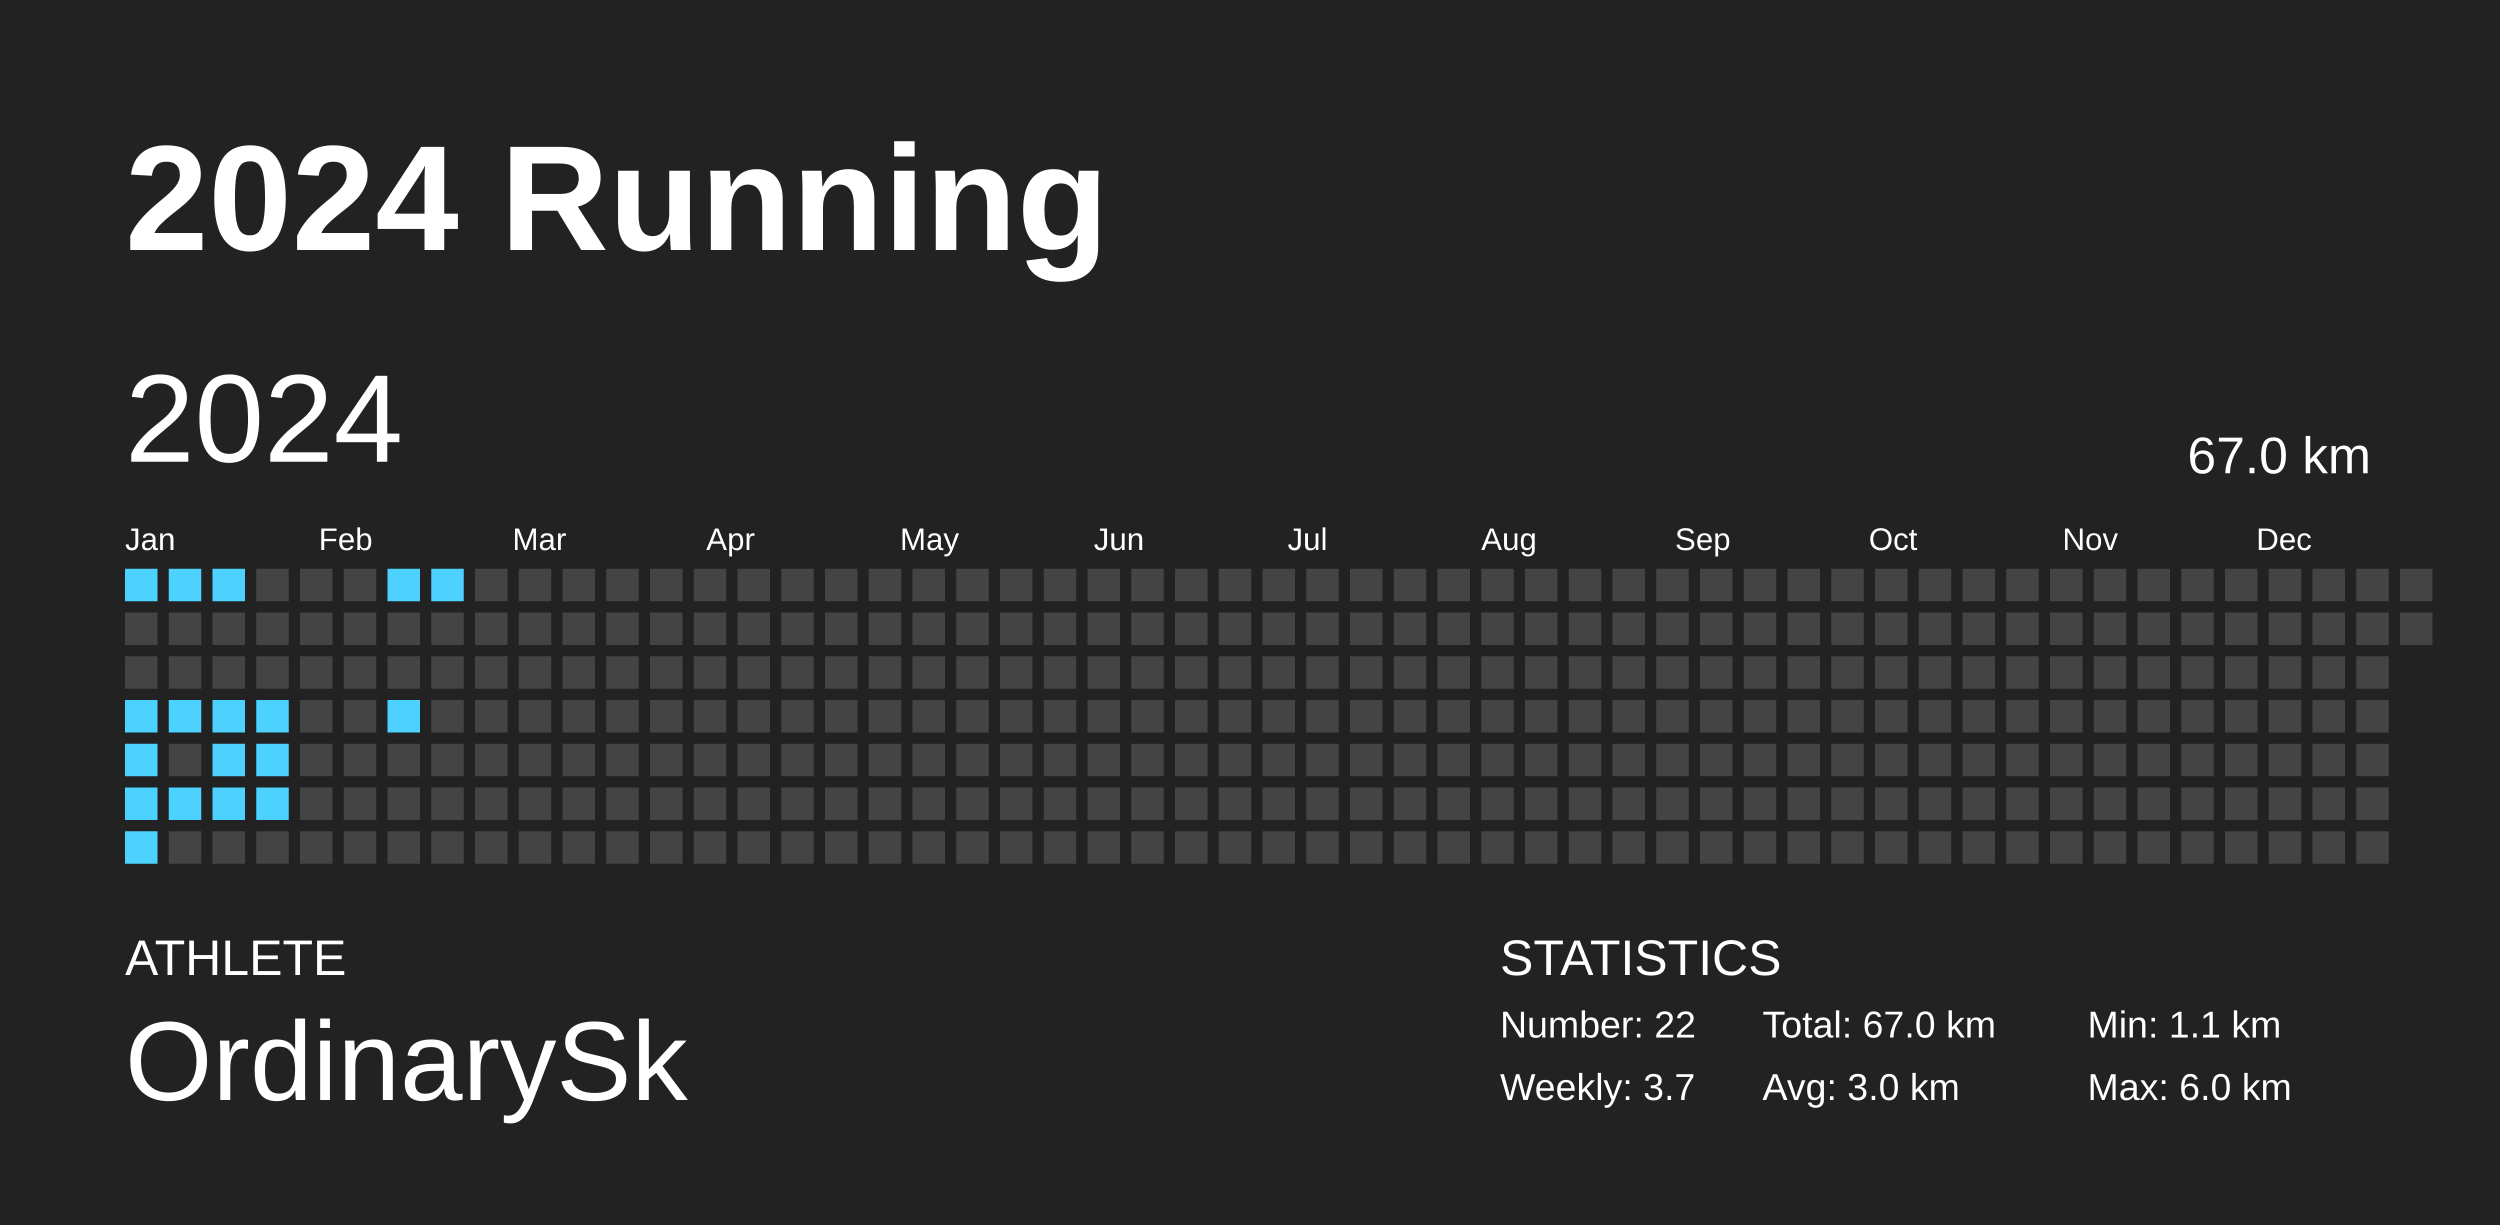
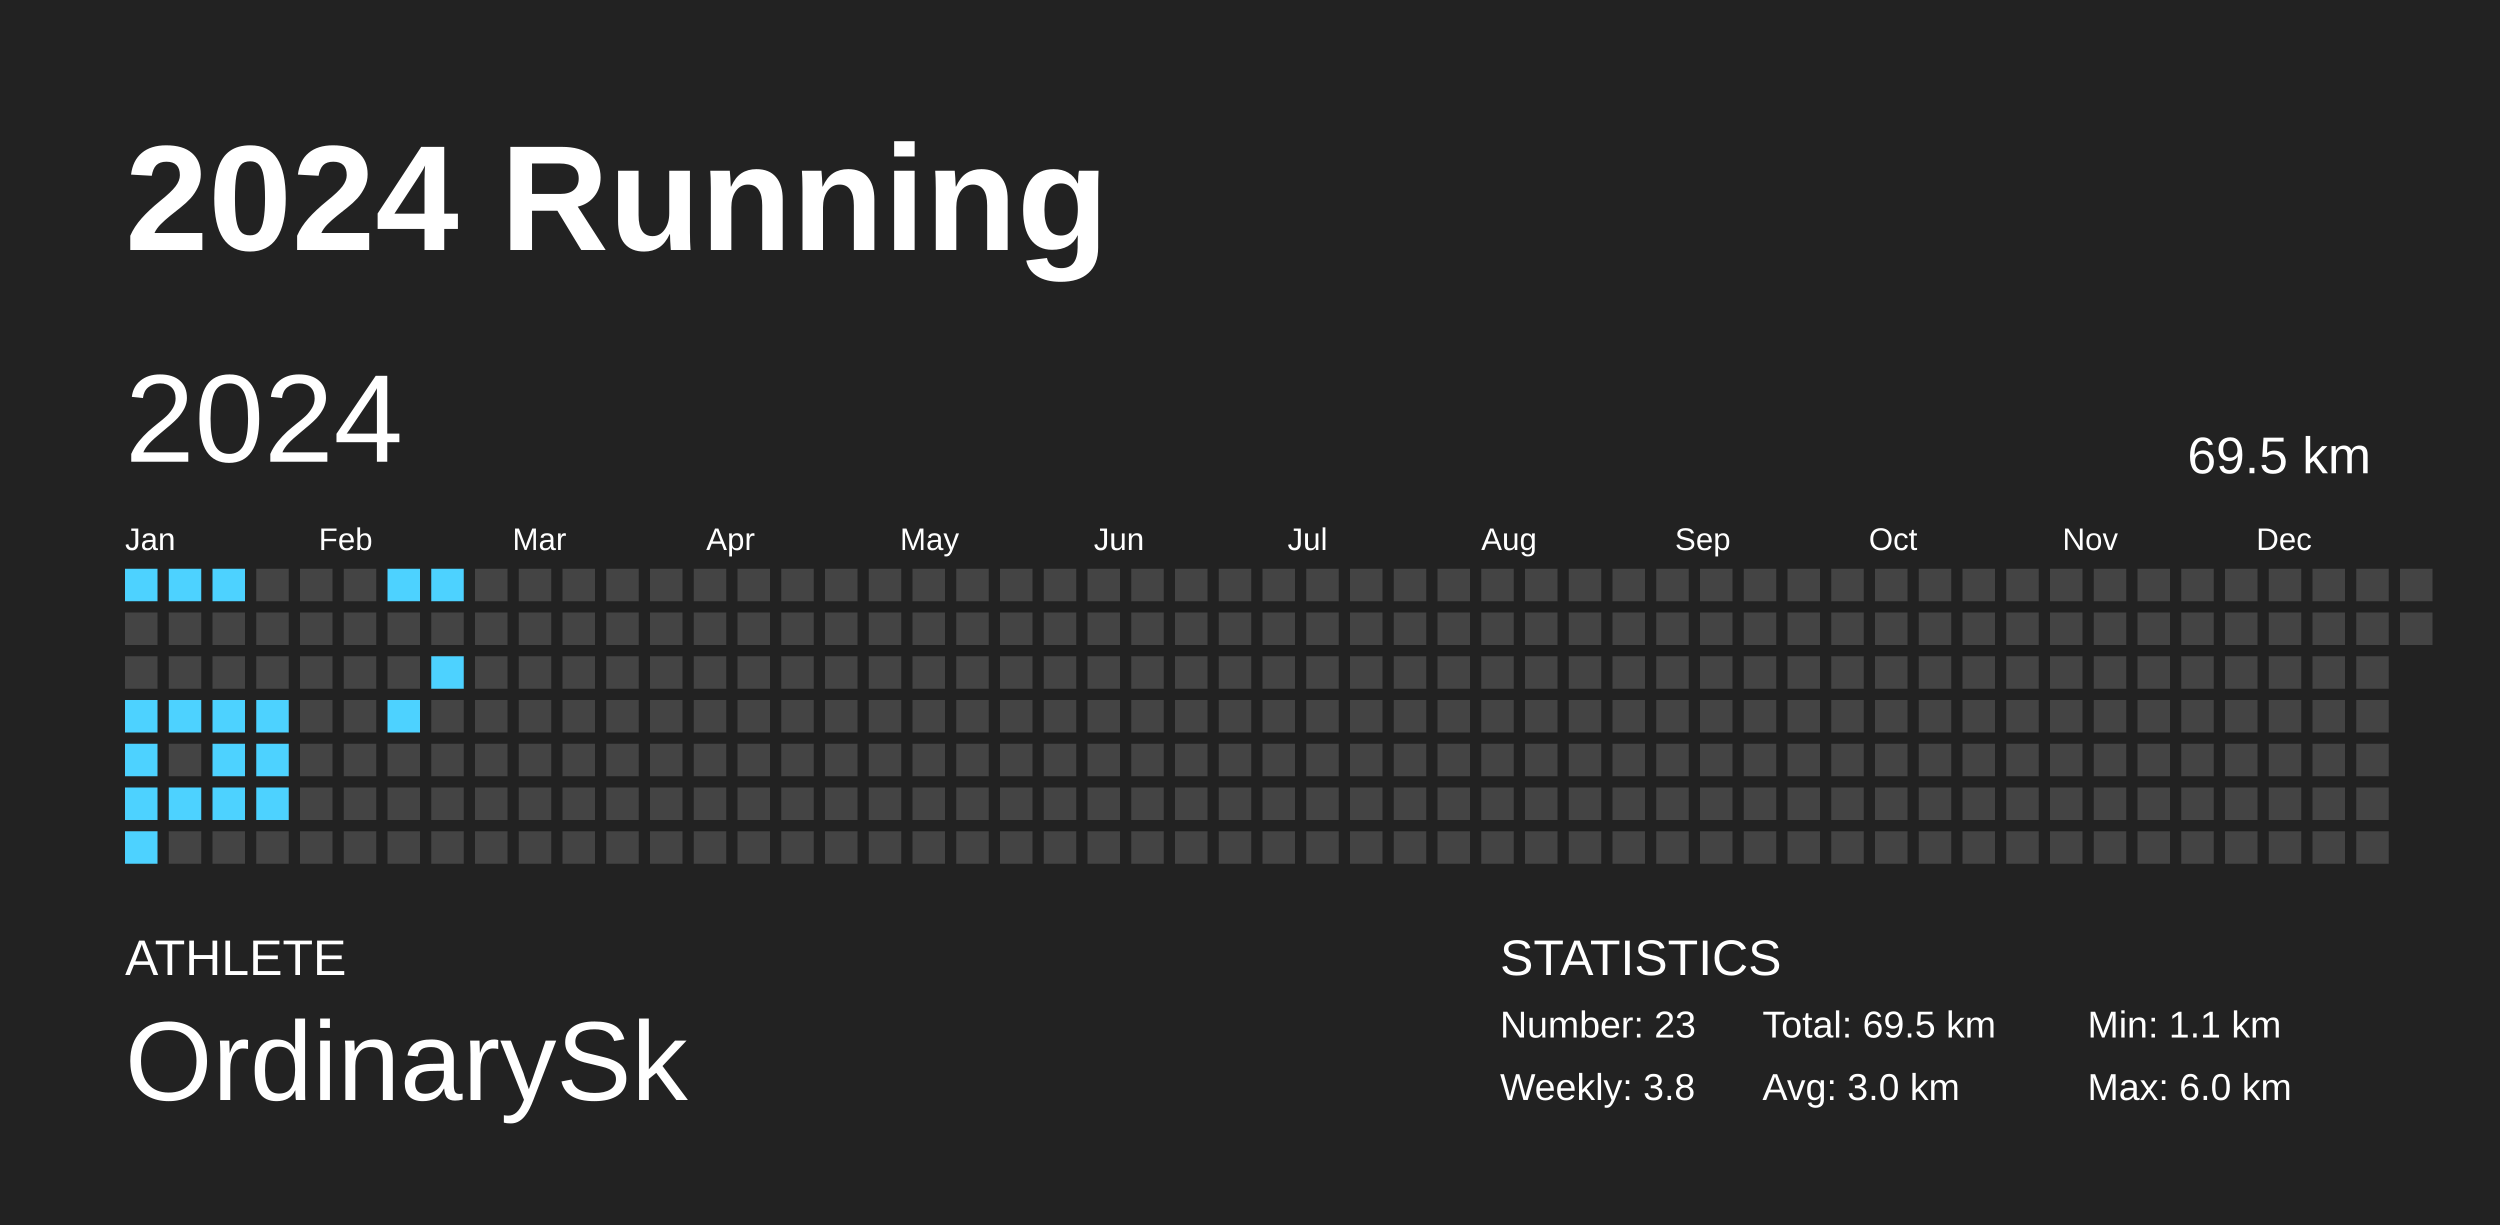
<svg xmlns="http://www.w3.org/2000/svg" baseProfile="full" height="98mm" version="1.1" viewBox="0,0,200,98" width="200mm">
  <defs />
  <rect fill="#222222" height="98" width="200" x="0" y="0" />
  <text fill="#FFFFFF" style="font-size:12px; font-family:Arial; font-weight:bold;" x="10" y="20">2024 Running</text>
  <text fill="#FFFFFF" style="font-size:4px; font-family:Arial" x="10" y="78">ATHLETE</text>
  <text fill="#FFFFFF" style="font-size:9px; font-family:Arial" x="10" y="88">OrdinarySk</text>
  <text fill="#FFFFFF" style="font-size:4px; font-family:Arial" x="120" y="78">STATISTICS</text>
-   <text fill="#FFFFFF" style="font-size:3px; font-family:Arial" x="120" y="83">Number: 22</text>
-   <text fill="#FFFFFF" style="font-size:3px; font-family:Arial" x="120" y="88">Weekly: 3.7</text>
-   <text fill="#FFFFFF" style="font-size:3px; font-family:Arial" x="141" y="83">Total: 67.0 km</text>
+   <text fill="#FFFFFF" style="font-size:3px; font-family:Arial" x="120" y="83">Number: 23</text>
+   <text fill="#FFFFFF" style="font-size:3px; font-family:Arial" x="120" y="88">Weekly: 3.8</text>
+   <text fill="#FFFFFF" style="font-size:3px; font-family:Arial" x="141" y="83">Total: 69.5 km</text>
  <text fill="#FFFFFF" style="font-size:3px; font-family:Arial" x="141" y="88">Avg: 3.0 km</text>
  <text fill="#FFFFFF" style="font-size:3px; font-family:Arial" x="167" y="83">Min: 1.1 km</text>
  <text fill="#FFFFFF" style="font-size:3px; font-family:Arial" x="167" y="88">Max: 6.0 km</text>
  <text dominant-baseline="hanging" fill="#FFFFFF" style="font-size:10.0px; font-family:Arial;" x="10" y="30">2024</text>
-   <text dominant-baseline="hanging" fill="#FFFFFF" style="font-size:4.125px; font-family:Arial;" x="175" y="35">67.0 km</text>
+   <text dominant-baseline="hanging" fill="#FFFFFF" style="font-size:4.125px; font-family:Arial;" x="175" y="35">69.5 km</text>
  <text fill="#FFFFFF" style="font-size:2.5px; font-family:Arial" x="10.0" y="44">Jan</text>
  <text fill="#FFFFFF" style="font-size:2.5px; font-family:Arial" x="25.5" y="44">Feb</text>
  <text fill="#FFFFFF" style="font-size:2.5px; font-family:Arial" x="41.0" y="44">Mar</text>
  <text fill="#FFFFFF" style="font-size:2.5px; font-family:Arial" x="56.5" y="44">Apr</text>
  <text fill="#FFFFFF" style="font-size:2.5px; font-family:Arial" x="72.0" y="44">May</text>
  <text fill="#FFFFFF" style="font-size:2.5px; font-family:Arial" x="87.5" y="44">Jun</text>
  <text fill="#FFFFFF" style="font-size:2.5px; font-family:Arial" x="103.0" y="44">Jul</text>
  <text fill="#FFFFFF" style="font-size:2.5px; font-family:Arial" x="118.5" y="44">Aug</text>
  <text fill="#FFFFFF" style="font-size:2.5px; font-family:Arial" x="134.0" y="44">Sep</text>
  <text fill="#FFFFFF" style="font-size:2.5px; font-family:Arial" x="149.5" y="44">Oct</text>
  <text fill="#FFFFFF" style="font-size:2.5px; font-family:Arial" x="165.0" y="44">Nov</text>
  <text fill="#FFFFFF" style="font-size:2.5px; font-family:Arial" x="180.5" y="44">Dec</text>
  <rect fill="#4dd2ff" height="2.6" width="2.6" x="10.0" y="45.5" />
  <rect fill="#444444" height="2.6" width="2.6" x="10.0" y="49.0" />
  <rect fill="#444444" height="2.6" width="2.6" x="10.0" y="52.5" />
  <rect fill="#4dd2ff" height="2.6" width="2.6" x="10.0" y="56.0" />
  <rect fill="#4dd2ff" height="2.6" width="2.6" x="10.0" y="59.5" />
  <rect fill="#4dd2ff" height="2.6" width="2.6" x="10.0" y="63.0" />
  <rect fill="#4dd2ff" height="2.6" width="2.6" x="10.0" y="66.5" />
  <rect fill="#4dd2ff" height="2.6" width="2.6" x="13.5" y="45.5" />
  <rect fill="#444444" height="2.6" width="2.6" x="13.5" y="49.0" />
  <rect fill="#444444" height="2.6" width="2.6" x="13.5" y="52.5" />
  <rect fill="#4dd2ff" height="2.6" width="2.6" x="13.5" y="56.0" />
  <rect fill="#444444" height="2.6" width="2.6" x="13.5" y="59.5" />
  <rect fill="#4dd2ff" height="2.6" width="2.6" x="13.5" y="63.0" />
  <rect fill="#444444" height="2.6" width="2.6" x="13.5" y="66.5" />
  <rect fill="#4dd2ff" height="2.6" width="2.6" x="17.0" y="45.5" />
  <rect fill="#444444" height="2.6" width="2.6" x="17.0" y="49.0" />
  <rect fill="#444444" height="2.6" width="2.6" x="17.0" y="52.5" />
  <rect fill="#4dd2ff" height="2.6" width="2.6" x="17.0" y="56.0" />
  <rect fill="#4dd2ff" height="2.6" width="2.6" x="17.0" y="59.5" />
  <rect fill="#4dd2ff" height="2.6" width="2.6" x="17.0" y="63.0" />
  <rect fill="#444444" height="2.6" width="2.6" x="17.0" y="66.5" />
  <rect fill="#444444" height="2.6" width="2.6" x="20.5" y="45.5" />
  <rect fill="#444444" height="2.6" width="2.6" x="20.5" y="49.0" />
  <rect fill="#444444" height="2.6" width="2.6" x="20.5" y="52.5" />
  <rect fill="#4dd2ff" height="2.6" width="2.6" x="20.5" y="56.0" />
  <rect fill="#4dd2ff" height="2.6" width="2.6" x="20.5" y="59.5" />
  <rect fill="#4dd2ff" height="2.6" width="2.6" x="20.5" y="63.0" />
  <rect fill="#444444" height="2.6" width="2.6" x="20.5" y="66.5" />
  <rect fill="#444444" height="2.6" width="2.6" x="24.0" y="45.5" />
  <rect fill="#444444" height="2.6" width="2.6" x="24.0" y="49.0" />
  <rect fill="#444444" height="2.6" width="2.6" x="24.0" y="52.5" />
  <rect fill="#444444" height="2.6" width="2.6" x="24.0" y="56.0" />
  <rect fill="#444444" height="2.6" width="2.6" x="24.0" y="59.5" />
  <rect fill="#444444" height="2.6" width="2.6" x="24.0" y="63.0" />
  <rect fill="#444444" height="2.6" width="2.6" x="24.0" y="66.5" />
  <rect fill="#444444" height="2.6" width="2.6" x="27.5" y="45.5" />
  <rect fill="#444444" height="2.6" width="2.6" x="27.5" y="49.0" />
  <rect fill="#444444" height="2.6" width="2.6" x="27.5" y="52.5" />
  <rect fill="#444444" height="2.6" width="2.6" x="27.5" y="56.0" />
  <rect fill="#444444" height="2.6" width="2.6" x="27.5" y="59.5" />
  <rect fill="#444444" height="2.6" width="2.6" x="27.5" y="63.0" />
  <rect fill="#444444" height="2.6" width="2.6" x="27.5" y="66.5" />
  <rect fill="#4dd2ff" height="2.6" width="2.6" x="31.0" y="45.5" />
  <rect fill="#444444" height="2.6" width="2.6" x="31.0" y="49.0" />
  <rect fill="#444444" height="2.6" width="2.6" x="31.0" y="52.5" />
  <rect fill="#4dd2ff" height="2.6" width="2.6" x="31.0" y="56.0" />
  <rect fill="#444444" height="2.6" width="2.6" x="31.0" y="59.5" />
  <rect fill="#444444" height="2.6" width="2.6" x="31.0" y="63.0" />
  <rect fill="#444444" height="2.6" width="2.6" x="31.0" y="66.5" />
  <rect fill="#4dd2ff" height="2.6" width="2.6" x="34.5" y="45.5" />
  <rect fill="#444444" height="2.6" width="2.6" x="34.5" y="49.0" />
-   <rect fill="#444444" height="2.6" width="2.6" x="34.5" y="52.5" />
+   <rect fill="#4dd2ff" height="2.6" width="2.6" x="34.5" y="52.5" />
  <rect fill="#444444" height="2.6" width="2.6" x="34.5" y="56.0" />
  <rect fill="#444444" height="2.6" width="2.6" x="34.5" y="59.5" />
  <rect fill="#444444" height="2.6" width="2.6" x="34.5" y="63.0" />
  <rect fill="#444444" height="2.6" width="2.6" x="34.5" y="66.5" />
  <rect fill="#444444" height="2.6" width="2.6" x="38.0" y="45.5" />
  <rect fill="#444444" height="2.6" width="2.6" x="38.0" y="49.0" />
  <rect fill="#444444" height="2.6" width="2.6" x="38.0" y="52.5" />
  <rect fill="#444444" height="2.6" width="2.6" x="38.0" y="56.0" />
  <rect fill="#444444" height="2.6" width="2.6" x="38.0" y="59.5" />
  <rect fill="#444444" height="2.6" width="2.6" x="38.0" y="63.0" />
  <rect fill="#444444" height="2.6" width="2.6" x="38.0" y="66.5" />
  <rect fill="#444444" height="2.6" width="2.6" x="41.5" y="45.5" />
  <rect fill="#444444" height="2.6" width="2.6" x="41.5" y="49.0" />
  <rect fill="#444444" height="2.6" width="2.6" x="41.5" y="52.5" />
  <rect fill="#444444" height="2.6" width="2.6" x="41.5" y="56.0" />
  <rect fill="#444444" height="2.6" width="2.6" x="41.5" y="59.5" />
  <rect fill="#444444" height="2.6" width="2.6" x="41.5" y="63.0" />
  <rect fill="#444444" height="2.6" width="2.6" x="41.5" y="66.5" />
  <rect fill="#444444" height="2.6" width="2.6" x="45.0" y="45.5" />
  <rect fill="#444444" height="2.6" width="2.6" x="45.0" y="49.0" />
  <rect fill="#444444" height="2.6" width="2.6" x="45.0" y="52.5" />
  <rect fill="#444444" height="2.6" width="2.6" x="45.0" y="56.0" />
  <rect fill="#444444" height="2.6" width="2.6" x="45.0" y="59.5" />
  <rect fill="#444444" height="2.6" width="2.6" x="45.0" y="63.0" />
  <rect fill="#444444" height="2.6" width="2.6" x="45.0" y="66.5" />
  <rect fill="#444444" height="2.6" width="2.6" x="48.5" y="45.5" />
  <rect fill="#444444" height="2.6" width="2.6" x="48.5" y="49.0" />
  <rect fill="#444444" height="2.6" width="2.6" x="48.5" y="52.5" />
  <rect fill="#444444" height="2.6" width="2.6" x="48.5" y="56.0" />
  <rect fill="#444444" height="2.6" width="2.6" x="48.5" y="59.5" />
  <rect fill="#444444" height="2.6" width="2.6" x="48.5" y="63.0" />
  <rect fill="#444444" height="2.6" width="2.6" x="48.5" y="66.5" />
  <rect fill="#444444" height="2.6" width="2.6" x="52.0" y="45.5" />
  <rect fill="#444444" height="2.6" width="2.6" x="52.0" y="49.0" />
  <rect fill="#444444" height="2.6" width="2.6" x="52.0" y="52.5" />
  <rect fill="#444444" height="2.6" width="2.6" x="52.0" y="56.0" />
  <rect fill="#444444" height="2.6" width="2.6" x="52.0" y="59.5" />
  <rect fill="#444444" height="2.6" width="2.6" x="52.0" y="63.0" />
  <rect fill="#444444" height="2.6" width="2.6" x="52.0" y="66.5" />
  <rect fill="#444444" height="2.6" width="2.6" x="55.5" y="45.5" />
  <rect fill="#444444" height="2.6" width="2.6" x="55.5" y="49.0" />
  <rect fill="#444444" height="2.6" width="2.6" x="55.5" y="52.5" />
  <rect fill="#444444" height="2.6" width="2.6" x="55.5" y="56.0" />
  <rect fill="#444444" height="2.6" width="2.6" x="55.5" y="59.5" />
  <rect fill="#444444" height="2.6" width="2.6" x="55.5" y="63.0" />
  <rect fill="#444444" height="2.6" width="2.6" x="55.5" y="66.5" />
  <rect fill="#444444" height="2.6" width="2.6" x="59.0" y="45.5" />
  <rect fill="#444444" height="2.6" width="2.6" x="59.0" y="49.0" />
  <rect fill="#444444" height="2.6" width="2.6" x="59.0" y="52.5" />
  <rect fill="#444444" height="2.6" width="2.6" x="59.0" y="56.0" />
  <rect fill="#444444" height="2.6" width="2.6" x="59.0" y="59.5" />
  <rect fill="#444444" height="2.6" width="2.6" x="59.0" y="63.0" />
  <rect fill="#444444" height="2.6" width="2.6" x="59.0" y="66.5" />
  <rect fill="#444444" height="2.6" width="2.6" x="62.5" y="45.5" />
  <rect fill="#444444" height="2.6" width="2.6" x="62.5" y="49.0" />
  <rect fill="#444444" height="2.6" width="2.6" x="62.5" y="52.5" />
  <rect fill="#444444" height="2.6" width="2.6" x="62.5" y="56.0" />
  <rect fill="#444444" height="2.6" width="2.6" x="62.5" y="59.5" />
  <rect fill="#444444" height="2.6" width="2.6" x="62.5" y="63.0" />
  <rect fill="#444444" height="2.6" width="2.6" x="62.5" y="66.5" />
  <rect fill="#444444" height="2.6" width="2.6" x="66.0" y="45.5" />
  <rect fill="#444444" height="2.6" width="2.6" x="66.0" y="49.0" />
  <rect fill="#444444" height="2.6" width="2.6" x="66.0" y="52.5" />
  <rect fill="#444444" height="2.6" width="2.6" x="66.0" y="56.0" />
  <rect fill="#444444" height="2.6" width="2.6" x="66.0" y="59.5" />
  <rect fill="#444444" height="2.6" width="2.6" x="66.0" y="63.0" />
  <rect fill="#444444" height="2.6" width="2.6" x="66.0" y="66.5" />
  <rect fill="#444444" height="2.6" width="2.6" x="69.5" y="45.5" />
  <rect fill="#444444" height="2.6" width="2.6" x="69.5" y="49.0" />
  <rect fill="#444444" height="2.6" width="2.6" x="69.5" y="52.5" />
  <rect fill="#444444" height="2.6" width="2.6" x="69.5" y="56.0" />
  <rect fill="#444444" height="2.6" width="2.6" x="69.5" y="59.5" />
  <rect fill="#444444" height="2.6" width="2.6" x="69.5" y="63.0" />
  <rect fill="#444444" height="2.6" width="2.6" x="69.5" y="66.5" />
  <rect fill="#444444" height="2.6" width="2.6" x="73.0" y="45.5" />
  <rect fill="#444444" height="2.6" width="2.6" x="73.0" y="49.0" />
  <rect fill="#444444" height="2.6" width="2.6" x="73.0" y="52.5" />
  <rect fill="#444444" height="2.6" width="2.6" x="73.0" y="56.0" />
  <rect fill="#444444" height="2.6" width="2.6" x="73.0" y="59.5" />
  <rect fill="#444444" height="2.6" width="2.6" x="73.0" y="63.0" />
  <rect fill="#444444" height="2.6" width="2.6" x="73.0" y="66.5" />
  <rect fill="#444444" height="2.6" width="2.6" x="76.5" y="45.5" />
  <rect fill="#444444" height="2.6" width="2.6" x="76.5" y="49.0" />
  <rect fill="#444444" height="2.6" width="2.6" x="76.5" y="52.5" />
  <rect fill="#444444" height="2.6" width="2.6" x="76.5" y="56.0" />
  <rect fill="#444444" height="2.6" width="2.6" x="76.5" y="59.5" />
  <rect fill="#444444" height="2.6" width="2.6" x="76.5" y="63.0" />
  <rect fill="#444444" height="2.6" width="2.6" x="76.5" y="66.5" />
  <rect fill="#444444" height="2.6" width="2.6" x="80.0" y="45.5" />
  <rect fill="#444444" height="2.6" width="2.6" x="80.0" y="49.0" />
  <rect fill="#444444" height="2.6" width="2.6" x="80.0" y="52.5" />
  <rect fill="#444444" height="2.6" width="2.6" x="80.0" y="56.0" />
  <rect fill="#444444" height="2.6" width="2.6" x="80.0" y="59.5" />
  <rect fill="#444444" height="2.6" width="2.6" x="80.0" y="63.0" />
  <rect fill="#444444" height="2.6" width="2.6" x="80.0" y="66.5" />
  <rect fill="#444444" height="2.6" width="2.6" x="83.5" y="45.5" />
  <rect fill="#444444" height="2.6" width="2.6" x="83.5" y="49.0" />
  <rect fill="#444444" height="2.6" width="2.6" x="83.5" y="52.5" />
  <rect fill="#444444" height="2.6" width="2.6" x="83.5" y="56.0" />
  <rect fill="#444444" height="2.6" width="2.6" x="83.5" y="59.5" />
  <rect fill="#444444" height="2.6" width="2.6" x="83.5" y="63.0" />
  <rect fill="#444444" height="2.6" width="2.6" x="83.5" y="66.5" />
  <rect fill="#444444" height="2.6" width="2.6" x="87.0" y="45.5" />
  <rect fill="#444444" height="2.6" width="2.6" x="87.0" y="49.0" />
  <rect fill="#444444" height="2.6" width="2.6" x="87.0" y="52.5" />
  <rect fill="#444444" height="2.6" width="2.6" x="87.0" y="56.0" />
  <rect fill="#444444" height="2.6" width="2.6" x="87.0" y="59.5" />
  <rect fill="#444444" height="2.6" width="2.6" x="87.0" y="63.0" />
  <rect fill="#444444" height="2.6" width="2.6" x="87.0" y="66.5" />
  <rect fill="#444444" height="2.6" width="2.6" x="90.5" y="45.5" />
  <rect fill="#444444" height="2.6" width="2.6" x="90.5" y="49.0" />
  <rect fill="#444444" height="2.6" width="2.6" x="90.5" y="52.5" />
  <rect fill="#444444" height="2.6" width="2.6" x="90.5" y="56.0" />
  <rect fill="#444444" height="2.6" width="2.6" x="90.5" y="59.5" />
  <rect fill="#444444" height="2.6" width="2.6" x="90.5" y="63.0" />
  <rect fill="#444444" height="2.6" width="2.6" x="90.5" y="66.5" />
  <rect fill="#444444" height="2.6" width="2.6" x="94.0" y="45.5" />
  <rect fill="#444444" height="2.6" width="2.6" x="94.0" y="49.0" />
  <rect fill="#444444" height="2.6" width="2.6" x="94.0" y="52.5" />
  <rect fill="#444444" height="2.6" width="2.6" x="94.0" y="56.0" />
  <rect fill="#444444" height="2.6" width="2.6" x="94.0" y="59.5" />
  <rect fill="#444444" height="2.6" width="2.6" x="94.0" y="63.0" />
  <rect fill="#444444" height="2.6" width="2.6" x="94.0" y="66.5" />
  <rect fill="#444444" height="2.6" width="2.6" x="97.5" y="45.5" />
  <rect fill="#444444" height="2.6" width="2.6" x="97.5" y="49.0" />
  <rect fill="#444444" height="2.6" width="2.6" x="97.5" y="52.5" />
  <rect fill="#444444" height="2.6" width="2.6" x="97.5" y="56.0" />
  <rect fill="#444444" height="2.6" width="2.6" x="97.5" y="59.5" />
  <rect fill="#444444" height="2.6" width="2.6" x="97.5" y="63.0" />
  <rect fill="#444444" height="2.6" width="2.6" x="97.5" y="66.5" />
  <rect fill="#444444" height="2.6" width="2.6" x="101.0" y="45.5" />
  <rect fill="#444444" height="2.6" width="2.6" x="101.0" y="49.0" />
  <rect fill="#444444" height="2.6" width="2.6" x="101.0" y="52.5" />
  <rect fill="#444444" height="2.6" width="2.6" x="101.0" y="56.0" />
  <rect fill="#444444" height="2.6" width="2.6" x="101.0" y="59.5" />
  <rect fill="#444444" height="2.6" width="2.6" x="101.0" y="63.0" />
  <rect fill="#444444" height="2.6" width="2.6" x="101.0" y="66.5" />
  <rect fill="#444444" height="2.6" width="2.6" x="104.5" y="45.5" />
  <rect fill="#444444" height="2.6" width="2.6" x="104.5" y="49.0" />
  <rect fill="#444444" height="2.6" width="2.6" x="104.5" y="52.5" />
  <rect fill="#444444" height="2.6" width="2.6" x="104.5" y="56.0" />
  <rect fill="#444444" height="2.6" width="2.6" x="104.5" y="59.5" />
  <rect fill="#444444" height="2.6" width="2.6" x="104.5" y="63.0" />
  <rect fill="#444444" height="2.6" width="2.6" x="104.5" y="66.5" />
  <rect fill="#444444" height="2.6" width="2.6" x="108.0" y="45.5" />
  <rect fill="#444444" height="2.6" width="2.6" x="108.0" y="49.0" />
  <rect fill="#444444" height="2.6" width="2.6" x="108.0" y="52.5" />
  <rect fill="#444444" height="2.6" width="2.6" x="108.0" y="56.0" />
  <rect fill="#444444" height="2.6" width="2.6" x="108.0" y="59.5" />
  <rect fill="#444444" height="2.6" width="2.6" x="108.0" y="63.0" />
  <rect fill="#444444" height="2.6" width="2.6" x="108.0" y="66.5" />
  <rect fill="#444444" height="2.6" width="2.6" x="111.5" y="45.5" />
  <rect fill="#444444" height="2.6" width="2.6" x="111.5" y="49.0" />
  <rect fill="#444444" height="2.6" width="2.6" x="111.5" y="52.5" />
  <rect fill="#444444" height="2.6" width="2.6" x="111.5" y="56.0" />
  <rect fill="#444444" height="2.6" width="2.6" x="111.5" y="59.5" />
  <rect fill="#444444" height="2.6" width="2.6" x="111.5" y="63.0" />
  <rect fill="#444444" height="2.6" width="2.6" x="111.5" y="66.5" />
  <rect fill="#444444" height="2.6" width="2.6" x="115.0" y="45.5" />
  <rect fill="#444444" height="2.6" width="2.6" x="115.0" y="49.0" />
  <rect fill="#444444" height="2.6" width="2.6" x="115.0" y="52.5" />
  <rect fill="#444444" height="2.6" width="2.6" x="115.0" y="56.0" />
  <rect fill="#444444" height="2.6" width="2.6" x="115.0" y="59.5" />
  <rect fill="#444444" height="2.6" width="2.6" x="115.0" y="63.0" />
  <rect fill="#444444" height="2.6" width="2.6" x="115.0" y="66.5" />
  <rect fill="#444444" height="2.6" width="2.6" x="118.5" y="45.5" />
  <rect fill="#444444" height="2.6" width="2.6" x="118.5" y="49.0" />
  <rect fill="#444444" height="2.6" width="2.6" x="118.5" y="52.5" />
  <rect fill="#444444" height="2.6" width="2.6" x="118.5" y="56.0" />
  <rect fill="#444444" height="2.6" width="2.6" x="118.5" y="59.5" />
  <rect fill="#444444" height="2.6" width="2.6" x="118.5" y="63.0" />
  <rect fill="#444444" height="2.6" width="2.6" x="118.5" y="66.5" />
  <rect fill="#444444" height="2.6" width="2.6" x="122.0" y="45.5" />
  <rect fill="#444444" height="2.6" width="2.6" x="122.0" y="49.0" />
  <rect fill="#444444" height="2.6" width="2.6" x="122.0" y="52.5" />
  <rect fill="#444444" height="2.6" width="2.6" x="122.0" y="56.0" />
  <rect fill="#444444" height="2.6" width="2.6" x="122.0" y="59.5" />
  <rect fill="#444444" height="2.6" width="2.6" x="122.0" y="63.0" />
  <rect fill="#444444" height="2.6" width="2.6" x="122.0" y="66.5" />
  <rect fill="#444444" height="2.6" width="2.6" x="125.5" y="45.5" />
  <rect fill="#444444" height="2.6" width="2.6" x="125.5" y="49.0" />
  <rect fill="#444444" height="2.6" width="2.6" x="125.5" y="52.5" />
  <rect fill="#444444" height="2.6" width="2.6" x="125.5" y="56.0" />
  <rect fill="#444444" height="2.6" width="2.6" x="125.5" y="59.5" />
  <rect fill="#444444" height="2.6" width="2.6" x="125.5" y="63.0" />
  <rect fill="#444444" height="2.6" width="2.6" x="125.5" y="66.5" />
  <rect fill="#444444" height="2.6" width="2.6" x="129.0" y="45.5" />
  <rect fill="#444444" height="2.6" width="2.6" x="129.0" y="49.0" />
  <rect fill="#444444" height="2.6" width="2.6" x="129.0" y="52.5" />
  <rect fill="#444444" height="2.6" width="2.6" x="129.0" y="56.0" />
  <rect fill="#444444" height="2.6" width="2.6" x="129.0" y="59.5" />
  <rect fill="#444444" height="2.6" width="2.6" x="129.0" y="63.0" />
  <rect fill="#444444" height="2.6" width="2.6" x="129.0" y="66.5" />
  <rect fill="#444444" height="2.6" width="2.6" x="132.5" y="45.5" />
  <rect fill="#444444" height="2.6" width="2.6" x="132.5" y="49.0" />
  <rect fill="#444444" height="2.6" width="2.6" x="132.5" y="52.5" />
  <rect fill="#444444" height="2.6" width="2.6" x="132.5" y="56.0" />
  <rect fill="#444444" height="2.6" width="2.6" x="132.5" y="59.5" />
  <rect fill="#444444" height="2.6" width="2.6" x="132.5" y="63.0" />
  <rect fill="#444444" height="2.6" width="2.6" x="132.5" y="66.5" />
  <rect fill="#444444" height="2.6" width="2.6" x="136.0" y="45.5" />
  <rect fill="#444444" height="2.6" width="2.6" x="136.0" y="49.0" />
  <rect fill="#444444" height="2.6" width="2.6" x="136.0" y="52.5" />
  <rect fill="#444444" height="2.6" width="2.6" x="136.0" y="56.0" />
  <rect fill="#444444" height="2.6" width="2.6" x="136.0" y="59.5" />
  <rect fill="#444444" height="2.6" width="2.6" x="136.0" y="63.0" />
  <rect fill="#444444" height="2.6" width="2.6" x="136.0" y="66.5" />
  <rect fill="#444444" height="2.6" width="2.6" x="139.5" y="45.5" />
  <rect fill="#444444" height="2.6" width="2.6" x="139.5" y="49.0" />
  <rect fill="#444444" height="2.6" width="2.6" x="139.5" y="52.5" />
  <rect fill="#444444" height="2.6" width="2.6" x="139.5" y="56.0" />
  <rect fill="#444444" height="2.6" width="2.6" x="139.5" y="59.5" />
  <rect fill="#444444" height="2.6" width="2.6" x="139.5" y="63.0" />
  <rect fill="#444444" height="2.6" width="2.6" x="139.5" y="66.5" />
  <rect fill="#444444" height="2.6" width="2.6" x="143.0" y="45.5" />
  <rect fill="#444444" height="2.6" width="2.6" x="143.0" y="49.0" />
  <rect fill="#444444" height="2.6" width="2.6" x="143.0" y="52.5" />
  <rect fill="#444444" height="2.6" width="2.6" x="143.0" y="56.0" />
  <rect fill="#444444" height="2.6" width="2.6" x="143.0" y="59.5" />
  <rect fill="#444444" height="2.6" width="2.6" x="143.0" y="63.0" />
  <rect fill="#444444" height="2.6" width="2.6" x="143.0" y="66.5" />
  <rect fill="#444444" height="2.6" width="2.6" x="146.5" y="45.5" />
  <rect fill="#444444" height="2.6" width="2.6" x="146.5" y="49.0" />
  <rect fill="#444444" height="2.6" width="2.6" x="146.5" y="52.5" />
  <rect fill="#444444" height="2.6" width="2.6" x="146.5" y="56.0" />
  <rect fill="#444444" height="2.6" width="2.6" x="146.5" y="59.5" />
  <rect fill="#444444" height="2.6" width="2.6" x="146.5" y="63.0" />
  <rect fill="#444444" height="2.6" width="2.6" x="146.5" y="66.5" />
  <rect fill="#444444" height="2.6" width="2.6" x="150.0" y="45.5" />
  <rect fill="#444444" height="2.6" width="2.6" x="150.0" y="49.0" />
  <rect fill="#444444" height="2.6" width="2.6" x="150.0" y="52.5" />
  <rect fill="#444444" height="2.6" width="2.6" x="150.0" y="56.0" />
  <rect fill="#444444" height="2.6" width="2.6" x="150.0" y="59.5" />
  <rect fill="#444444" height="2.6" width="2.6" x="150.0" y="63.0" />
  <rect fill="#444444" height="2.6" width="2.6" x="150.0" y="66.5" />
  <rect fill="#444444" height="2.6" width="2.6" x="153.5" y="45.5" />
  <rect fill="#444444" height="2.6" width="2.6" x="153.5" y="49.0" />
  <rect fill="#444444" height="2.6" width="2.6" x="153.5" y="52.5" />
  <rect fill="#444444" height="2.6" width="2.6" x="153.5" y="56.0" />
  <rect fill="#444444" height="2.6" width="2.6" x="153.5" y="59.5" />
  <rect fill="#444444" height="2.6" width="2.6" x="153.5" y="63.0" />
  <rect fill="#444444" height="2.6" width="2.6" x="153.5" y="66.5" />
  <rect fill="#444444" height="2.6" width="2.6" x="157.0" y="45.5" />
  <rect fill="#444444" height="2.6" width="2.6" x="157.0" y="49.0" />
  <rect fill="#444444" height="2.6" width="2.6" x="157.0" y="52.5" />
  <rect fill="#444444" height="2.6" width="2.6" x="157.0" y="56.0" />
  <rect fill="#444444" height="2.6" width="2.6" x="157.0" y="59.5" />
  <rect fill="#444444" height="2.6" width="2.6" x="157.0" y="63.0" />
  <rect fill="#444444" height="2.6" width="2.6" x="157.0" y="66.5" />
  <rect fill="#444444" height="2.6" width="2.6" x="160.5" y="45.5" />
  <rect fill="#444444" height="2.6" width="2.6" x="160.5" y="49.0" />
  <rect fill="#444444" height="2.6" width="2.6" x="160.5" y="52.5" />
  <rect fill="#444444" height="2.6" width="2.6" x="160.5" y="56.0" />
  <rect fill="#444444" height="2.6" width="2.6" x="160.5" y="59.5" />
  <rect fill="#444444" height="2.6" width="2.6" x="160.5" y="63.0" />
  <rect fill="#444444" height="2.6" width="2.6" x="160.5" y="66.5" />
  <rect fill="#444444" height="2.6" width="2.6" x="164.0" y="45.5" />
  <rect fill="#444444" height="2.6" width="2.6" x="164.0" y="49.0" />
  <rect fill="#444444" height="2.6" width="2.6" x="164.0" y="52.5" />
  <rect fill="#444444" height="2.6" width="2.6" x="164.0" y="56.0" />
  <rect fill="#444444" height="2.6" width="2.6" x="164.0" y="59.5" />
  <rect fill="#444444" height="2.6" width="2.6" x="164.0" y="63.0" />
  <rect fill="#444444" height="2.6" width="2.6" x="164.0" y="66.5" />
  <rect fill="#444444" height="2.6" width="2.6" x="167.5" y="45.5" />
  <rect fill="#444444" height="2.6" width="2.6" x="167.5" y="49.0" />
  <rect fill="#444444" height="2.6" width="2.6" x="167.5" y="52.5" />
  <rect fill="#444444" height="2.6" width="2.6" x="167.5" y="56.0" />
  <rect fill="#444444" height="2.6" width="2.6" x="167.5" y="59.5" />
  <rect fill="#444444" height="2.6" width="2.6" x="167.5" y="63.0" />
  <rect fill="#444444" height="2.6" width="2.6" x="167.5" y="66.5" />
  <rect fill="#444444" height="2.6" width="2.6" x="171.0" y="45.5" />
  <rect fill="#444444" height="2.6" width="2.6" x="171.0" y="49.0" />
  <rect fill="#444444" height="2.6" width="2.6" x="171.0" y="52.5" />
  <rect fill="#444444" height="2.6" width="2.6" x="171.0" y="56.0" />
  <rect fill="#444444" height="2.6" width="2.6" x="171.0" y="59.5" />
  <rect fill="#444444" height="2.6" width="2.6" x="171.0" y="63.0" />
  <rect fill="#444444" height="2.6" width="2.6" x="171.0" y="66.5" />
  <rect fill="#444444" height="2.6" width="2.6" x="174.5" y="45.5" />
  <rect fill="#444444" height="2.6" width="2.6" x="174.5" y="49.0" />
  <rect fill="#444444" height="2.6" width="2.6" x="174.5" y="52.5" />
  <rect fill="#444444" height="2.6" width="2.6" x="174.5" y="56.0" />
  <rect fill="#444444" height="2.6" width="2.6" x="174.5" y="59.5" />
  <rect fill="#444444" height="2.6" width="2.6" x="174.5" y="63.0" />
  <rect fill="#444444" height="2.6" width="2.6" x="174.5" y="66.5" />
  <rect fill="#444444" height="2.6" width="2.6" x="178.0" y="45.5" />
  <rect fill="#444444" height="2.6" width="2.6" x="178.0" y="49.0" />
  <rect fill="#444444" height="2.6" width="2.6" x="178.0" y="52.5" />
  <rect fill="#444444" height="2.6" width="2.6" x="178.0" y="56.0" />
  <rect fill="#444444" height="2.6" width="2.6" x="178.0" y="59.5" />
  <rect fill="#444444" height="2.6" width="2.6" x="178.0" y="63.0" />
  <rect fill="#444444" height="2.6" width="2.6" x="178.0" y="66.5" />
  <rect fill="#444444" height="2.6" width="2.6" x="181.5" y="45.5" />
  <rect fill="#444444" height="2.6" width="2.6" x="181.5" y="49.0" />
  <rect fill="#444444" height="2.6" width="2.6" x="181.5" y="52.5" />
  <rect fill="#444444" height="2.6" width="2.6" x="181.5" y="56.0" />
  <rect fill="#444444" height="2.6" width="2.6" x="181.5" y="59.5" />
  <rect fill="#444444" height="2.6" width="2.6" x="181.5" y="63.0" />
  <rect fill="#444444" height="2.6" width="2.6" x="181.5" y="66.5" />
  <rect fill="#444444" height="2.6" width="2.6" x="185.0" y="45.5" />
  <rect fill="#444444" height="2.6" width="2.6" x="185.0" y="49.0" />
  <rect fill="#444444" height="2.6" width="2.6" x="185.0" y="52.5" />
  <rect fill="#444444" height="2.6" width="2.6" x="185.0" y="56.0" />
  <rect fill="#444444" height="2.6" width="2.6" x="185.0" y="59.5" />
  <rect fill="#444444" height="2.6" width="2.6" x="185.0" y="63.0" />
  <rect fill="#444444" height="2.6" width="2.6" x="185.0" y="66.5" />
  <rect fill="#444444" height="2.6" width="2.6" x="188.5" y="45.5" />
  <rect fill="#444444" height="2.6" width="2.6" x="188.5" y="49.0" />
  <rect fill="#444444" height="2.6" width="2.6" x="188.5" y="52.5" />
  <rect fill="#444444" height="2.6" width="2.6" x="188.5" y="56.0" />
  <rect fill="#444444" height="2.6" width="2.6" x="188.5" y="59.5" />
  <rect fill="#444444" height="2.6" width="2.6" x="188.5" y="63.0" />
  <rect fill="#444444" height="2.6" width="2.6" x="188.5" y="66.5" />
  <rect fill="#444444" height="2.6" width="2.6" x="192.0" y="45.5" />
  <rect fill="#444444" height="2.6" width="2.6" x="192.0" y="49.0" />
</svg>
